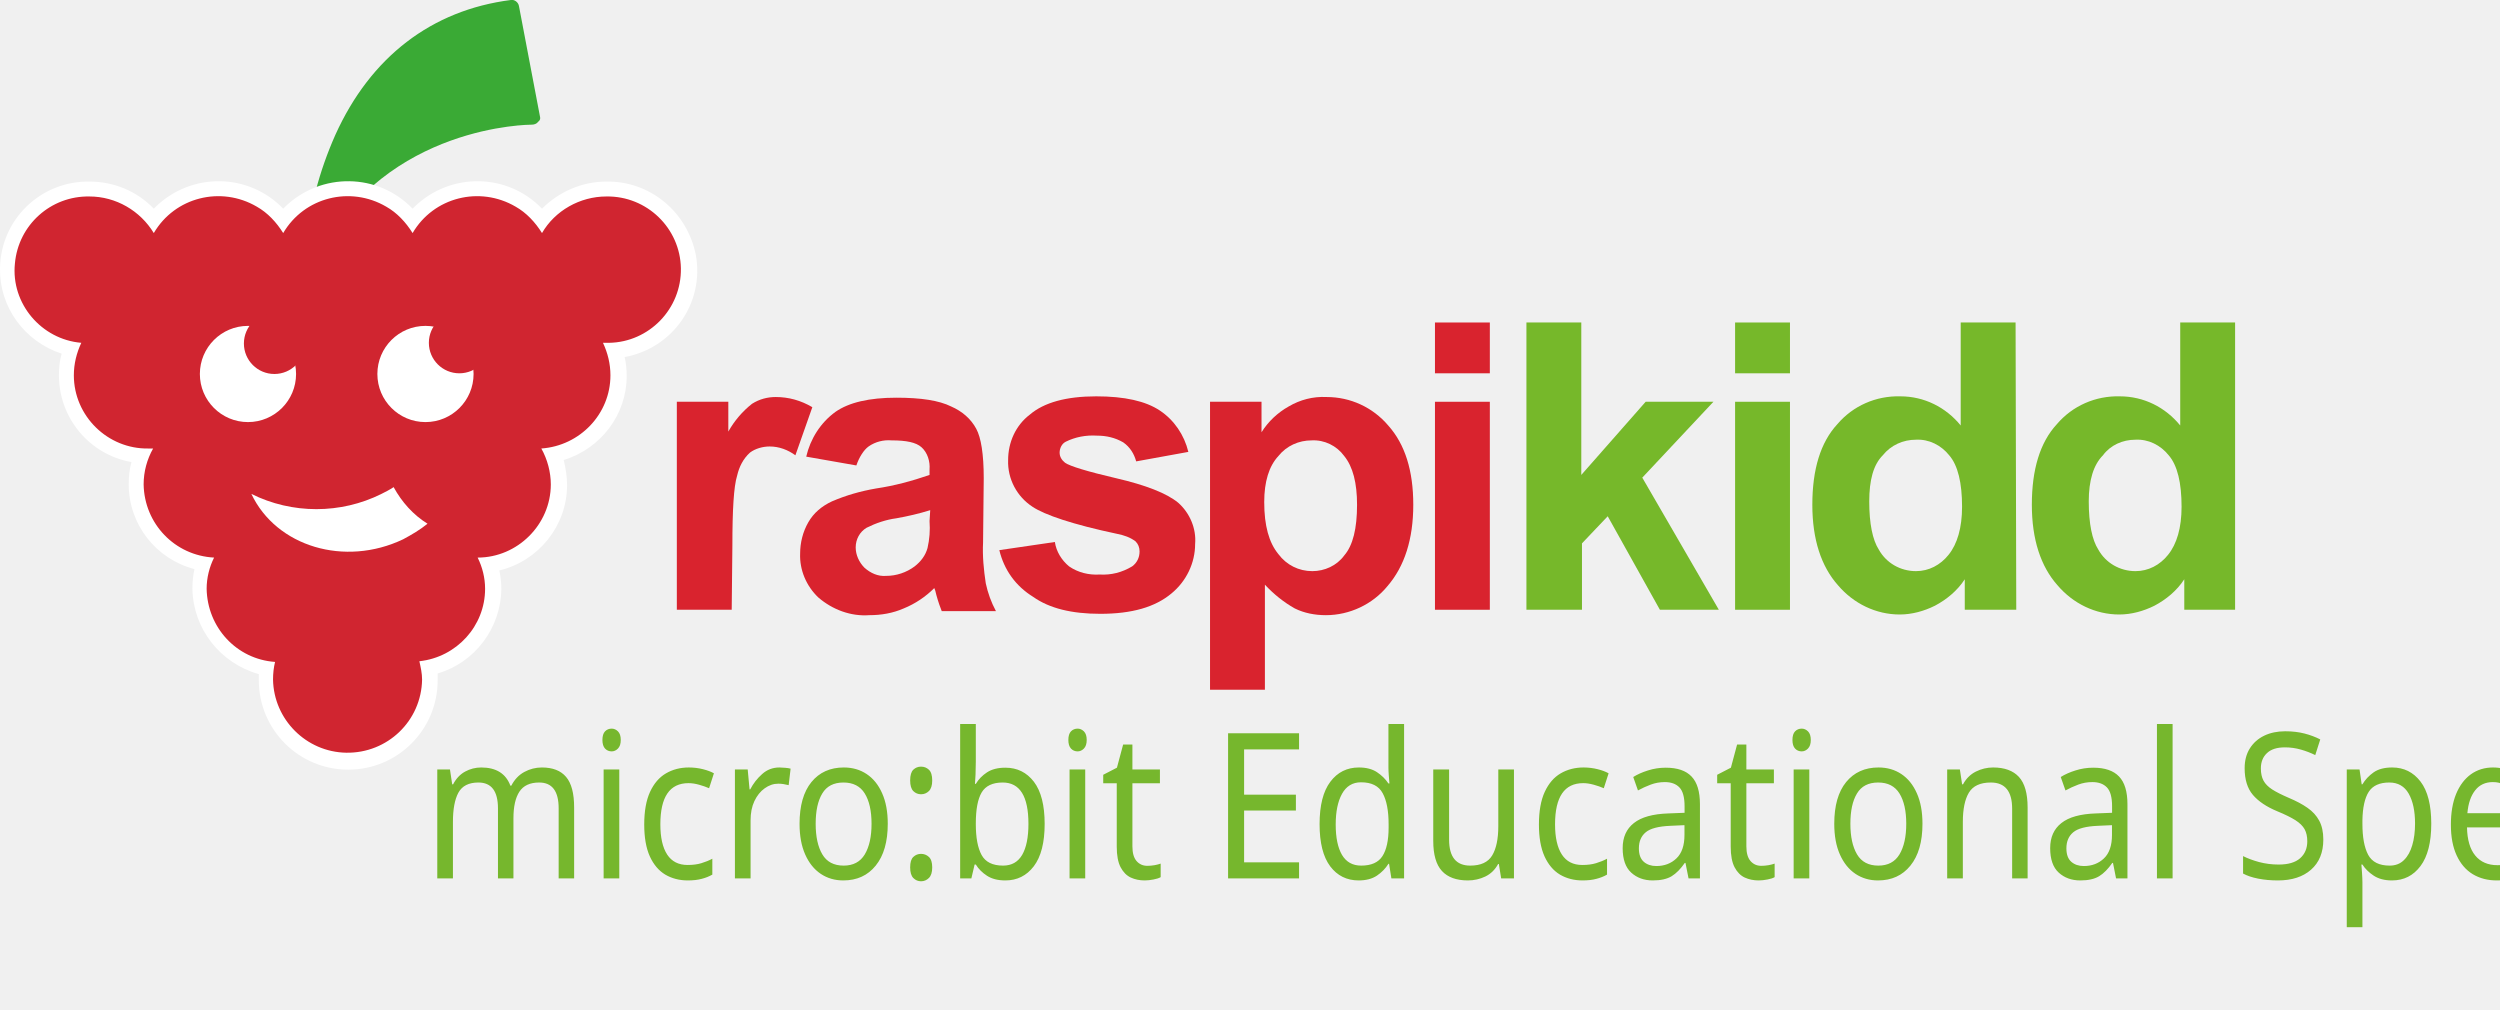
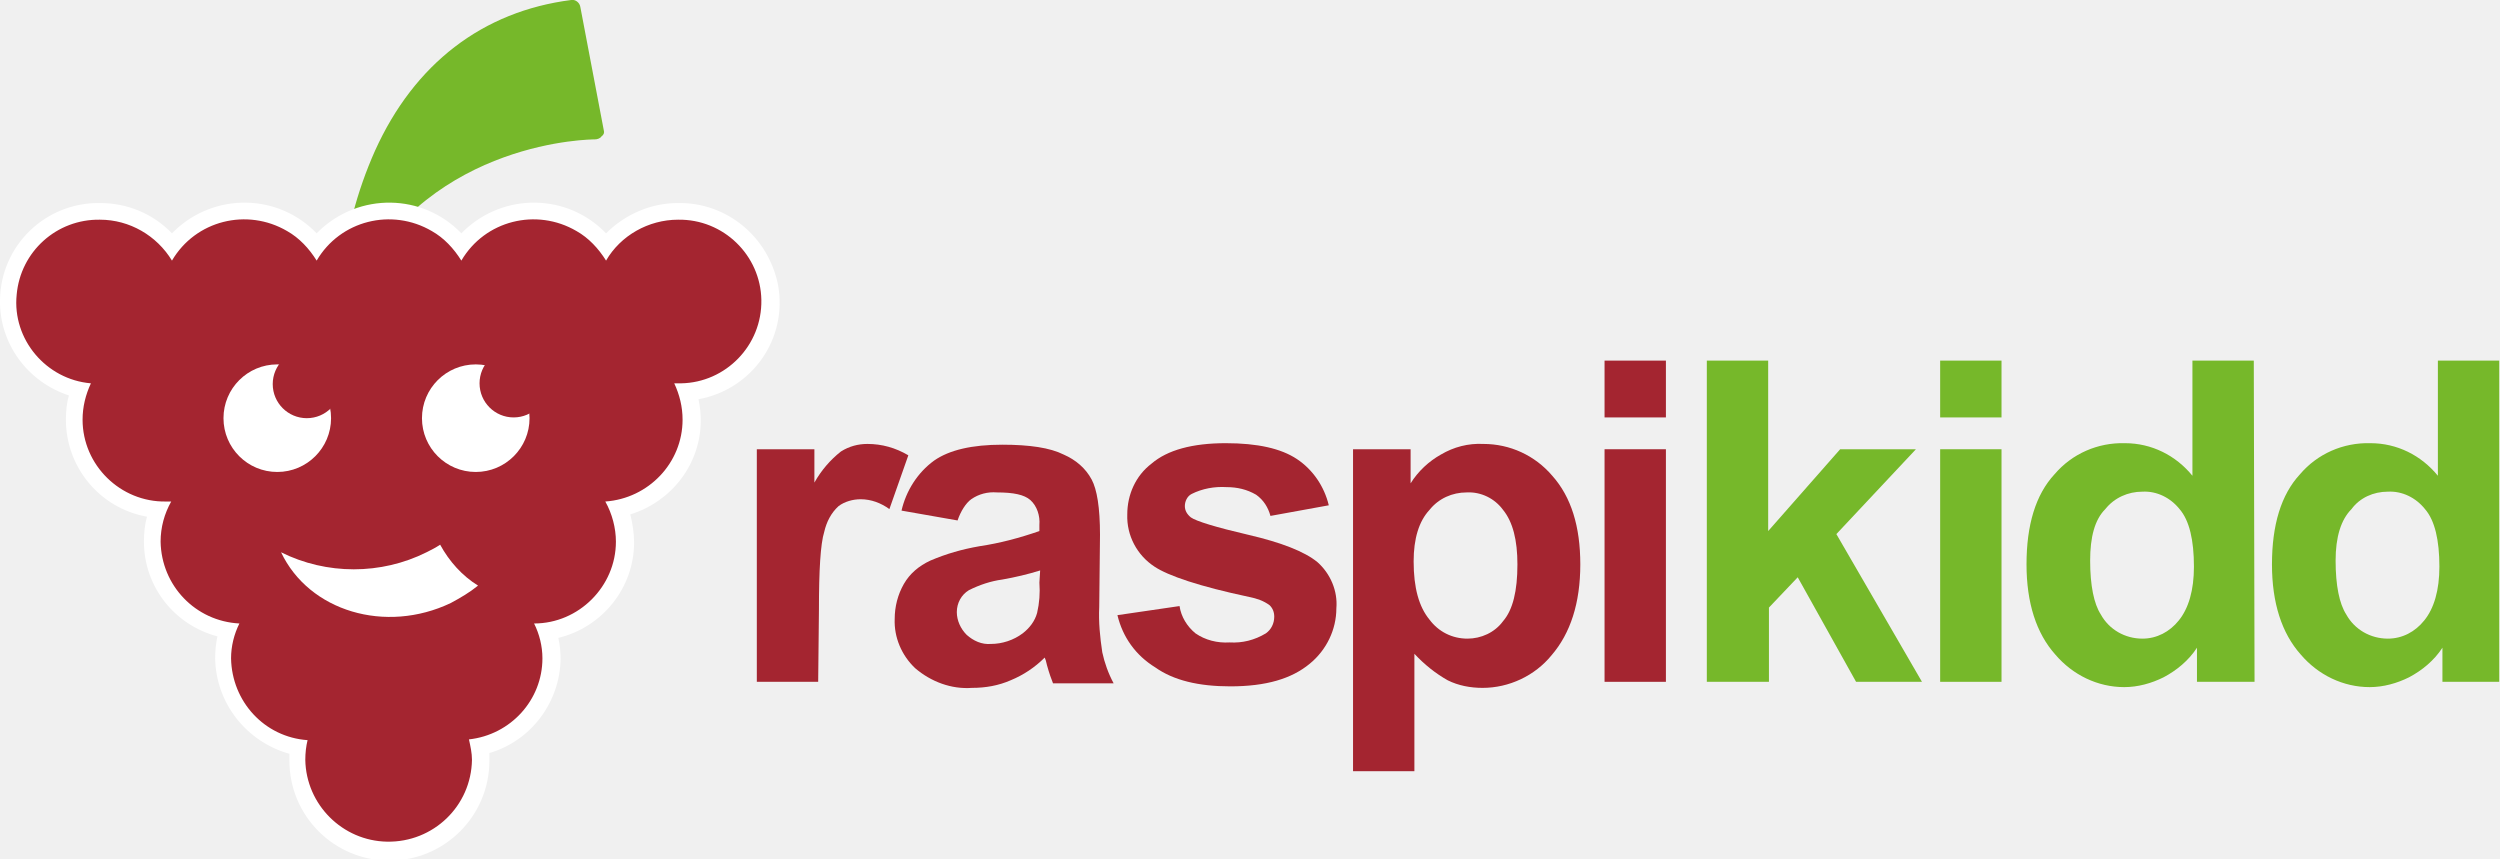
- <svg xmlns="http://www.w3.org/2000/svg" version="1.1" id="Layer_1" x="0px" y="0px" viewBox="0 0 369 149" style="enable-background:new 0 0 369 149;" xml:space="preserve">
+ <svg xmlns="http://www.w3.org/2000/svg" version="1.1" id="Layer_1" x="0px" y="0px" viewBox="0 0 330 113.3" style="enable-background:new 0 0 330 113.3;" xml:space="preserve">
  <style type="text/css">
- 	.st0{fill:#3AAA35;}
- 	.st1{fill:#D02530;}
+ 	.st0{fill:#76B82A;}
+ 	.st1{fill:#A42530;}
	.st2{fill:#FFFFFF;}
- 	.st3{fill:#D9232E;}
- 	.st4{fill:#76B82A;}
- 	.st5{fill:#76B72D;}
- 	.st6{font-family:'Bangers-Regular';}
- 	.st7{font-size:30px;}
</style>
  <g>
    <path class="st0" d="M79.7,17.2L76.6,0.9c-0.1-0.6-0.7-1-1.2-0.9C63.7,1.5,54.7,8.4,49.5,19.9c-2.4,5.4-3.9,11.1-4.4,17   c0,0.5,0.3,1,0.8,1.1c0.1,0,0.2,0,0.3,0c0.4,0,0.8-0.2,1-0.6c9.9-19,31.1-19,31.3-19c0.3,0,0.7-0.1,0.9-0.4   C79.7,17.8,79.8,17.5,79.7,17.2z" />
    <g>
-       <path class="st1" d="M51.3,112.2c-6.6,0-12-5.3-12.1-11.9c0-0.6,0-1.1,0.1-1.7c-5.7-1-9.8-5.9-9.9-11.7c0-1.3,0.2-2.5,0.6-3.7    c-5.7-1-9.9-5.9-9.9-11.7c0-1.4,0.3-2.9,0.8-4.2c-6.2-0.5-11-5.6-11.1-11.9c0-1.3,0.2-2.7,0.7-3.9C4.1,50.1,0,43.8,1.3,37.3    c1.2-5.6,6.2-9.5,11.9-9.4c3.7,0,7.2,1.7,9.5,4.6c4.2-5.3,11.9-6.1,17.1-1.9c0.7,0.6,1.4,1.2,1.9,1.9c4.2-5.3,11.9-6.1,17.1-1.9    c0.7,0.6,1.4,1.2,1.9,1.9c4.2-5.3,11.9-6.1,17.1-1.9c0.7,0.6,1.4,1.2,1.9,1.9c2.3-2.9,5.8-4.6,9.5-4.6c6.6-0.1,12,5.2,12.1,11.7    c0.1,6.3-4.7,11.5-11,12.1c0.4,1.2,0.6,2.4,0.6,3.7c0.3,5.6-3.7,10.5-9.3,11.6c0.6,1.4,0.9,2.9,0.9,4.4    c-0.1,5.9-4.5,10.9-10.3,11.8c0.4,1.2,0.6,2.4,0.6,3.6c0,5.6-4,10.5-9.5,11.6c0.1,0.6,0.1,1.2,0.1,1.8    C63.3,106.9,57.9,112.2,51.3,112.2z" />
-       <path class="st2" d="M89.5,29c6-0.1,10.9,4.7,11,10.6c0.1,6-4.7,10.9-10.6,11c-0.1,0-0.2,0-0.4,0c-0.2,0-0.3,0-0.5,0    c0.7,1.5,1.1,3.1,1.1,4.8c0,5.7-4.5,10.4-10.2,10.8c0.9,1.6,1.4,3.5,1.4,5.3c0,5.9-4.9,10.8-10.8,10.8c0.7,1.4,1.1,3,1.1,4.6    c0,5.5-4.2,10.1-9.7,10.7c0.2,0.9,0.4,1.8,0.4,2.7c-0.1,6.1-5.1,10.9-11.2,10.8c-5.9-0.1-10.7-4.9-10.8-10.8    c0-0.9,0.1-1.8,0.3-2.6c-5.7-0.4-10-5.1-10.1-10.8c0-1.6,0.4-3.2,1.1-4.6c-5.8-0.3-10.3-5-10.4-10.8c0-1.9,0.5-3.7,1.4-5.3    c-0.2,0-0.5,0-0.7,0c-6,0.1-11-4.8-11-10.8l0,0c0-1.7,0.4-3.3,1.1-4.8c-5.9-0.5-10.4-5.8-9.8-11.7c0.5-5.7,5.3-10,11-9.9    c3.9,0,7.5,2.1,9.5,5.4c3.1-5.3,9.9-7,15.2-3.9c1.6,0.9,2.9,2.3,3.9,3.9c3.1-5.3,9.9-7,15.2-3.9c1.6,0.9,2.9,2.3,3.9,3.9    c3.1-5.3,9.9-7,15.2-3.9c1.6,0.9,2.9,2.3,3.9,3.9C81.9,31.1,85.6,29,89.5,29 M89.5,26.8c-3.6,0-7,1.5-9.5,4    c-5.1-5.3-13.5-5.4-18.8-0.3c-0.1,0.1-0.2,0.2-0.3,0.3c-5.1-5.3-13.5-5.4-18.8-0.3c-0.1,0.1-0.2,0.2-0.3,0.3    c-5.1-5.3-13.5-5.4-18.8-0.3c-0.1,0.1-0.2,0.2-0.3,0.3c-2.5-2.6-5.9-4-9.5-4C6,26.7,0.1,32.4,0,39.6c-0.1,5.7,3.6,10.8,9.1,12.6    c-0.3,1-0.4,2.1-0.4,3.2c0,6.3,4.5,11.7,10.7,12.8c-0.3,1.1-0.4,2.2-0.4,3.3c0,5.9,4,11,9.7,12.5c-0.2,0.9-0.3,1.9-0.3,2.9    c0.1,5.9,4.1,11,9.8,12.6c0,0.3,0,0.6,0,0.9c0,7.3,5.9,13.2,13.2,13.2s13.2-5.9,13.2-13.2c0-0.3,0-0.6,0-1    c5.5-1.6,9.3-6.7,9.4-12.4c0-0.9-0.1-1.9-0.3-2.8c5.8-1.4,10-6.6,10-12.6c0-1.2-0.2-2.5-0.5-3.7c5.5-1.7,9.3-6.7,9.3-12.4    c0-0.9-0.1-1.9-0.3-2.8c7.1-1.3,11.8-8,10.5-15.1C101.4,31.2,95.9,26.7,89.5,26.8L89.5,26.8z" />
+       <path class="st1" d="M51.3,112.2c-6.6,0-12-5.3-12.1-11.9c0-0.6,0-1.1,0.1-1.7c-5.7-1-9.8-5.9-9.9-11.7c0-1.3,0.2-2.5,0.6-3.7    c-5.7-1-9.9-5.9-9.9-11.7c0-1.4,0.3-2.9,0.8-4.2c-6.2-0.5-11-5.6-11.1-11.9c0-1.3,0.2-2.7,0.7-3.9C4.1,50.1,0,43.8,1.3,37.3    c1.2-5.6,6.2-9.5,11.9-9.4c3.7,0,7.2,1.7,9.5,4.6c4.2-5.3,11.9-6.1,17.1-1.9c0.7,0.6,1.4,1.2,1.9,1.9c4.2-5.3,11.9-6.1,17.1-1.9    c0.7,0.6,1.4,1.2,1.9,1.9c4.2-5.3,11.9-6.1,17.1-1.9c0.7,0.6,1.4,1.2,1.9,1.9c2.3-2.9,5.8-4.6,9.5-4.6c6.6-0.1,12,5.2,12.1,11.7    c0.1,6.3-4.7,11.5-11,12.1c0.4,1.2,0.6,2.4,0.6,3.7C91.2,61,87.2,65.9,81.6,67c0.6,1.4,0.9,2.9,0.9,4.4    c-0.1,5.9-4.5,10.9-10.3,11.8c0.4,1.2,0.6,2.4,0.6,3.6c0,5.6-4,10.5-9.5,11.6c0.1,0.6,0.1,1.2,0.1,1.8    C63.3,106.9,57.9,112.2,51.3,112.2z" />
+       <path class="st2" d="M89.5,29c6-0.1,10.9,4.7,11,10.6c0.1,6-4.7,10.9-10.6,11c-0.1,0-0.2,0-0.4,0c-0.2,0-0.3,0-0.5,0    c0.7,1.5,1.1,3.1,1.1,4.8c0,5.7-4.5,10.4-10.2,10.8c0.9,1.6,1.4,3.5,1.4,5.3c0,5.9-4.9,10.8-10.8,10.8c0.7,1.4,1.1,3,1.1,4.6    c0,5.5-4.2,10.1-9.7,10.7c0.2,0.9,0.4,1.8,0.4,2.7c-0.1,6.1-5.1,10.9-11.2,10.8c-5.9-0.1-10.7-4.9-10.8-10.8    c0-0.9,0.1-1.8,0.3-2.6c-5.7-0.4-10-5.1-10.1-10.8c0-1.6,0.4-3.2,1.1-4.6c-5.8-0.3-10.3-5-10.4-10.8c0-1.9,0.5-3.7,1.4-5.3    c-0.2,0-0.5,0-0.7,0c-6,0.1-11-4.8-11-10.8c0,0,0,0,0,0c0-1.7,0.4-3.3,1.1-4.8c-5.9-0.5-10.4-5.8-9.8-11.7c0.5-5.7,5.3-10,11-9.9    c3.9,0,7.5,2.1,9.5,5.4c3.1-5.3,9.9-7,15.2-3.9c1.6,0.9,2.9,2.3,3.9,3.9c3.1-5.3,9.9-7,15.2-3.9c1.6,0.9,2.9,2.3,3.9,3.9    c3.1-5.3,9.9-7,15.2-3.9c1.6,0.9,2.9,2.3,3.9,3.9C81.9,31.1,85.6,29,89.5,29 M89.5,26.8c-3.6,0-7,1.5-9.5,4    c-5.1-5.3-13.5-5.4-18.8-0.3c-0.1,0.1-0.2,0.2-0.3,0.3c-5.1-5.3-13.5-5.4-18.8-0.3c-0.1,0.1-0.2,0.2-0.3,0.3    c-5.1-5.3-13.5-5.4-18.8-0.3c-0.1,0.1-0.2,0.2-0.3,0.3c-2.5-2.6-5.9-4-9.5-4C6,26.7,0.1,32.4,0,39.6c-0.1,5.7,3.6,10.8,9.1,12.6    c-0.3,1-0.4,2.1-0.4,3.2c0,6.3,4.5,11.7,10.7,12.8c-0.3,1.1-0.4,2.2-0.4,3.3c0,5.9,4,11,9.7,12.5c-0.2,0.9-0.3,1.9-0.3,2.9    c0.1,5.9,4.1,11,9.8,12.6c0,0.3,0,0.6,0,0.9c0,7.3,5.9,13.2,13.2,13.2s13.2-5.9,13.2-13.2c0-0.3,0-0.6,0-1    c5.5-1.6,9.3-6.7,9.4-12.4c0-0.9-0.1-1.9-0.3-2.8c5.8-1.4,10-6.6,10-12.6c0-1.2-0.2-2.5-0.5-3.7c5.5-1.7,9.3-6.7,9.3-12.4    c0-0.9-0.1-1.9-0.3-2.8c7.1-1.3,11.8-8,10.5-15.1C101.4,31.2,95.9,26.7,89.5,26.8L89.5,26.8z" />
    </g>
    <path class="st2" d="M63.1,77.3c-1.1,0.9-2.3,1.6-3.6,2.3c-8.6,4.1-18.7,1.1-22.4-6.7l0,0c6,3,13.2,3,19.2,0c0.6-0.3,1.2-0.6,1.8-1   C59.3,74.1,61,76,63.1,77.3z" />
    <circle class="st2" cx="36.6" cy="55.2" r="7.1" />
    <circle class="st2" cx="62.8" cy="55.2" r="7.1" />
    <circle class="st1" cx="40.5" cy="50.7" r="4.5" />
    <circle class="st1" cx="67.8" cy="50.6" r="4.5" />
    <g>
-       <path class="st3" d="M108,90h-8.1V59.3h7.6v4.4c0.9-1.6,2.1-3,3.5-4.1c1.1-0.7,2.3-1,3.5-1c1.9,0,3.7,0.5,5.4,1.5l-2.5,7.1    c-1.1-0.8-2.4-1.3-3.8-1.3c-1,0-2.1,0.3-2.9,0.9c-1,0.9-1.6,2.1-1.9,3.4c-0.5,1.6-0.7,5.1-0.7,10.3L108,90z" />
-       <path class="st3" d="M126.4,68.7l-7.4-1.3c0.6-2.6,2.1-5,4.3-6.6c2-1.4,5-2.1,9-2.1c3.6,0,6.3,0.4,8.1,1.3    c1.6,0.7,2.9,1.8,3.7,3.3c0.7,1.3,1.1,3.7,1.1,7.3l-0.1,9.5c-0.1,2,0.1,4,0.4,6c0.3,1.4,0.8,2.8,1.5,4.1h-8    c-0.2-0.5-0.5-1.3-0.8-2.4c-0.1-0.5-0.2-0.8-0.3-1c-1.3,1.3-2.8,2.3-4.5,3c-1.6,0.7-3.3,1-5.1,1c-2.7,0.2-5.4-0.8-7.5-2.6    c-1.8-1.7-2.8-4.1-2.7-6.5c0-1.6,0.4-3.2,1.2-4.6c0.8-1.4,2-2.4,3.5-3.1c2.1-0.9,4.2-1.5,6.5-1.9c2.7-0.4,5.3-1.1,7.9-2v-0.8    c0.1-1.2-0.3-2.5-1.2-3.3c-0.8-0.7-2.2-1-4.4-1c-1.2-0.1-2.4,0.2-3.4,0.9C127.5,66.4,126.8,67.5,126.4,68.7z M137.3,75.3    c-1.6,0.5-3.3,0.9-5,1.2c-1.5,0.2-3,0.7-4.4,1.4c-1,0.6-1.6,1.7-1.6,2.9c0,1.1,0.5,2.2,1.3,3c0.9,0.8,2,1.3,3.2,1.2    c1.5,0,3-0.5,4.2-1.4c0.9-0.7,1.6-1.6,1.9-2.7c0.3-1.3,0.4-2.6,0.3-4L137.3,75.3z" />
-       <path class="st3" d="M147.5,81.2l8.2-1.2c0.2,1.4,1,2.7,2.1,3.6c1.3,0.9,2.9,1.3,4.5,1.2c1.7,0.1,3.3-0.3,4.8-1.2    c0.7-0.5,1.1-1.3,1.1-2.2c0-0.6-0.2-1.1-0.6-1.5c-0.8-0.6-1.7-0.9-2.7-1.1c-6.6-1.4-10.7-2.8-12.5-4c-2.3-1.5-3.7-4.1-3.6-6.9    c0-2.6,1.1-5.1,3.2-6.7c2.1-1.8,5.4-2.7,9.8-2.7c4.2,0,7.3,0.7,9.4,2.1c2.1,1.4,3.6,3.6,4.2,6.1l-7.7,1.4    c-0.3-1.1-0.9-2.1-1.9-2.8c-1.2-0.7-2.5-1-3.9-1c-1.6-0.1-3.2,0.2-4.6,0.9c-0.6,0.3-0.9,1-0.9,1.6s0.3,1.1,0.8,1.5    c0.7,0.5,3.3,1.3,7.6,2.3s7.4,2.2,9.1,3.6c1.7,1.5,2.7,3.8,2.5,6.1c0,2.8-1.3,5.5-3.5,7.3c-2.4,2-5.8,3-10.5,3    c-4.2,0-7.5-0.8-9.9-2.5C149.9,86.5,148.2,84.1,147.5,81.2z" />
-       <path class="st3" d="M178.6,59.3h7.6v4.5c1-1.6,2.4-2.9,4-3.8c1.7-1,3.6-1.5,5.6-1.4c3.5,0,6.8,1.5,9.1,4.2    c2.5,2.8,3.7,6.7,3.7,11.7c0,5.1-1.3,9.1-3.8,12c-2.2,2.7-5.6,4.3-9.1,4.3c-1.6,0-3.2-0.3-4.6-1c-1.6-0.9-3.1-2.1-4.4-3.5v15.5    h-8.1V59.3z M186.6,74.1c0,3.5,0.7,6,2.1,7.7c1.2,1.6,3,2.5,5,2.5c1.8,0,3.6-0.8,4.7-2.3c1.3-1.5,1.9-4,1.9-7.5    c0-3.2-0.6-5.6-1.9-7.2c-1.1-1.5-2.9-2.4-4.8-2.3c-1.9,0-3.7,0.8-4.9,2.3C187.3,68.8,186.6,71.1,186.6,74.1L186.6,74.1z" />
-       <path class="st3" d="M211.8,55.1v-7.5h8.1v7.5H211.8z M211.8,90V59.3h8.1V90H211.8z" />
-       <path class="st4" d="M225.3,90V47.6h8.1v22.5l9.5-10.8h10l-10.5,11.2L253.7,90H245l-7.7-13.8l-3.8,4V90H225.3z" />
-       <path class="st4" d="M256.1,55.1v-7.5h8.1v7.5H256.1z M256.1,90V59.3h8.1V90H256.1z" />
-       <path class="st4" d="M297.6,90H290v-4.5c-1.1,1.7-2.7,3-4.4,3.9c-1.6,0.8-3.4,1.3-5.2,1.3c-3.5,0-6.8-1.6-9.1-4.3    c-2.5-2.8-3.8-6.8-3.8-11.9c0-5.2,1.2-9.2,3.7-11.9c2.3-2.7,5.7-4.2,9.3-4.1c3.5,0,6.7,1.6,8.9,4.3V47.6h8.1L297.6,90z M275.9,74    c0,3.3,0.5,5.7,1.4,7.1c1.1,2,3.2,3.2,5.5,3.2c1.9,0,3.6-0.9,4.8-2.4c1.3-1.6,2-4,2-7.1c0-3.5-0.6-6.1-1.9-7.6    c-1.2-1.5-3-2.4-4.9-2.3c-1.9,0-3.7,0.8-4.9,2.3C276.5,68.6,275.9,70.9,275.9,74z" />
-       <path class="st4" d="M330,90h-7.6v-4.5c-1.1,1.7-2.7,3-4.4,3.9c-1.6,0.8-3.4,1.3-5.2,1.3c-3.5,0-6.8-1.6-9.1-4.3    c-2.5-2.8-3.8-6.8-3.8-11.9c0-5.2,1.2-9.2,3.7-11.9c2.3-2.7,5.7-4.2,9.3-4.1c3.5,0,6.7,1.6,8.9,4.3V47.6h8.1V90H330z M308.3,74    c0,3.3,0.5,5.7,1.4,7.1c1.1,2,3.2,3.2,5.5,3.2c1.9,0,3.6-0.9,4.8-2.4c1.3-1.6,2-4,2-7.1c0-3.5-0.6-6.1-1.9-7.6    c-1.2-1.5-3-2.4-4.9-2.3c-1.9,0-3.7,0.8-4.8,2.3C309,68.6,308.3,70.9,308.3,74z" />
+       <path class="st1" d="M108,90h-8.1V59.3h7.6v4.4c0.9-1.6,2.1-3,3.5-4.1c1.1-0.7,2.3-1,3.5-1c1.9,0,3.7,0.5,5.4,1.5l-2.5,7.1    c-1.1-0.8-2.4-1.3-3.8-1.3c-1,0-2.1,0.3-2.9,0.9c-1,0.9-1.6,2.1-1.9,3.4c-0.5,1.6-0.7,5.1-0.7,10.3L108,90z" />
+       <path class="st1" d="M126.4,68.7l-7.4-1.3c0.6-2.6,2.1-5,4.3-6.6c2-1.4,5-2.1,9-2.1c3.6,0,6.3,0.4,8.1,1.3    c1.6,0.7,2.9,1.8,3.7,3.3c0.7,1.3,1.1,3.7,1.1,7.3l-0.1,9.5c-0.1,2,0.1,4,0.4,6c0.3,1.4,0.8,2.8,1.5,4.1h-8    c-0.2-0.5-0.5-1.3-0.8-2.4c-0.1-0.5-0.2-0.8-0.3-1c-1.3,1.3-2.8,2.3-4.5,3c-1.6,0.7-3.3,1-5.1,1c-2.7,0.2-5.4-0.8-7.5-2.6    c-1.8-1.7-2.8-4.1-2.7-6.5c0-1.6,0.4-3.2,1.2-4.6c0.8-1.4,2-2.4,3.5-3.1c2.1-0.9,4.2-1.5,6.5-1.9c2.7-0.4,5.3-1.1,7.9-2v-0.8    c0.1-1.2-0.3-2.5-1.2-3.3c-0.8-0.7-2.2-1-4.4-1c-1.2-0.1-2.4,0.2-3.4,0.9C127.5,66.4,126.8,67.5,126.4,68.7z M137.3,75.3    c-1.6,0.5-3.3,0.9-5,1.2c-1.5,0.2-3,0.7-4.4,1.4c-1,0.6-1.6,1.7-1.6,2.9c0,1.1,0.5,2.2,1.3,3c0.9,0.8,2,1.3,3.2,1.2    c1.5,0,3-0.5,4.2-1.4c0.9-0.7,1.6-1.6,1.9-2.7c0.3-1.3,0.4-2.6,0.3-4L137.3,75.3z" />
+       <path class="st1" d="M147.5,81.2l8.2-1.2c0.2,1.4,1,2.7,2.1,3.6c1.3,0.9,2.9,1.3,4.5,1.2c1.7,0.1,3.3-0.3,4.8-1.2    c0.7-0.5,1.1-1.3,1.1-2.2c0-0.6-0.2-1.1-0.6-1.5c-0.8-0.6-1.7-0.9-2.7-1.1c-6.6-1.4-10.7-2.8-12.5-4c-2.3-1.5-3.7-4.1-3.6-6.9    c0-2.6,1.1-5.1,3.2-6.7c2.1-1.8,5.4-2.7,9.8-2.7c4.2,0,7.3,0.7,9.4,2.1c2.1,1.4,3.6,3.6,4.2,6.1l-7.7,1.4    c-0.3-1.1-0.9-2.1-1.9-2.8c-1.2-0.7-2.5-1-3.9-1c-1.6-0.1-3.2,0.2-4.6,0.9c-0.6,0.3-0.9,1-0.9,1.6c0,0.6,0.3,1.1,0.8,1.5    c0.7,0.5,3.3,1.3,7.6,2.3c4.3,1,7.4,2.2,9.1,3.6c1.7,1.5,2.7,3.8,2.5,6.1c0,2.8-1.3,5.5-3.5,7.3c-2.4,2-5.8,3-10.5,3    c-4.2,0-7.5-0.8-9.9-2.5C149.9,86.5,148.2,84.1,147.5,81.2z" />
+       <path class="st1" d="M178.6,59.3h7.6v4.5c1-1.6,2.4-2.9,4-3.8c1.7-1,3.6-1.5,5.6-1.4c3.5,0,6.8,1.5,9.1,4.2    c2.5,2.8,3.7,6.7,3.7,11.7c0,5.1-1.3,9.1-3.8,12c-2.2,2.7-5.6,4.3-9.1,4.3c-1.6,0-3.2-0.3-4.6-1c-1.6-0.9-3.1-2.1-4.4-3.5v15.5    h-8.1V59.3z M186.6,74.1c0,3.5,0.7,6,2.1,7.7c1.2,1.6,3,2.5,5,2.5c1.8,0,3.6-0.8,4.7-2.3c1.3-1.5,1.9-4,1.9-7.5    c0-3.2-0.6-5.6-1.9-7.2c-1.1-1.5-2.9-2.4-4.8-2.3c-1.9,0-3.7,0.8-4.9,2.3C187.3,68.8,186.6,71.1,186.6,74.1L186.6,74.1z" />
+       <path class="st1" d="M211.8,55.1v-7.5h8.1v7.5H211.8z M211.8,90V59.3h8.1V90L211.8,90z" />
+       <path class="st0" d="M225.3,90V47.6h8.1v22.5l9.5-10.8h10l-10.5,11.2L253.7,90H245l-7.7-13.8l-3.8,4V90L225.3,90z" />
+       <path class="st0" d="M256.1,55.1v-7.5h8.1v7.5H256.1z M256.1,90V59.3h8.1V90L256.1,90z" />
+       <path class="st0" d="M297.6,90H290v-4.5c-1.1,1.7-2.7,3-4.4,3.9c-1.6,0.8-3.4,1.3-5.2,1.3c-3.5,0-6.8-1.6-9.1-4.3    c-2.5-2.8-3.8-6.8-3.8-11.9c0-5.2,1.2-9.2,3.7-11.9c2.3-2.7,5.7-4.2,9.3-4.1c3.5,0,6.7,1.6,8.9,4.3V47.6h8.1L297.6,90z M275.9,74    c0,3.3,0.5,5.7,1.4,7.1c1.1,2,3.2,3.2,5.5,3.2c1.9,0,3.6-0.9,4.8-2.4c1.3-1.6,2-4,2-7.1c0-3.5-0.6-6.1-1.9-7.6    c-1.2-1.5-3-2.4-4.9-2.3c-1.9,0-3.7,0.8-4.9,2.3C276.5,68.6,275.9,70.9,275.9,74z" />
+       <path class="st0" d="M330,90h-7.6v-4.5c-1.1,1.7-2.7,3-4.4,3.9c-1.6,0.8-3.4,1.3-5.2,1.3c-3.5,0-6.8-1.6-9.1-4.3    c-2.5-2.8-3.8-6.8-3.8-11.9c0-5.2,1.2-9.2,3.7-11.9c2.3-2.7,5.7-4.2,9.3-4.1c3.5,0,6.7,1.6,8.9,4.3V47.6h8.1V90z M308.3,74    c0,3.3,0.5,5.7,1.4,7.1c1.1,2,3.2,3.2,5.5,3.2c1.9,0,3.6-0.9,4.8-2.4c1.3-1.6,2-4,2-7.1c0-3.5-0.6-6.1-1.9-7.6    c-1.2-1.5-3-2.4-4.9-2.3c-1.9,0-3.7,0.8-4.8,2.3C309,68.6,308.3,70.9,308.3,74z" />
    </g>
  </g>
-   <text transform="matrix(0.8753 0 0 1 62.3123 129.6548)" class="st5 st6 st7">micro:bit Educational Specialist</text>
</svg>
